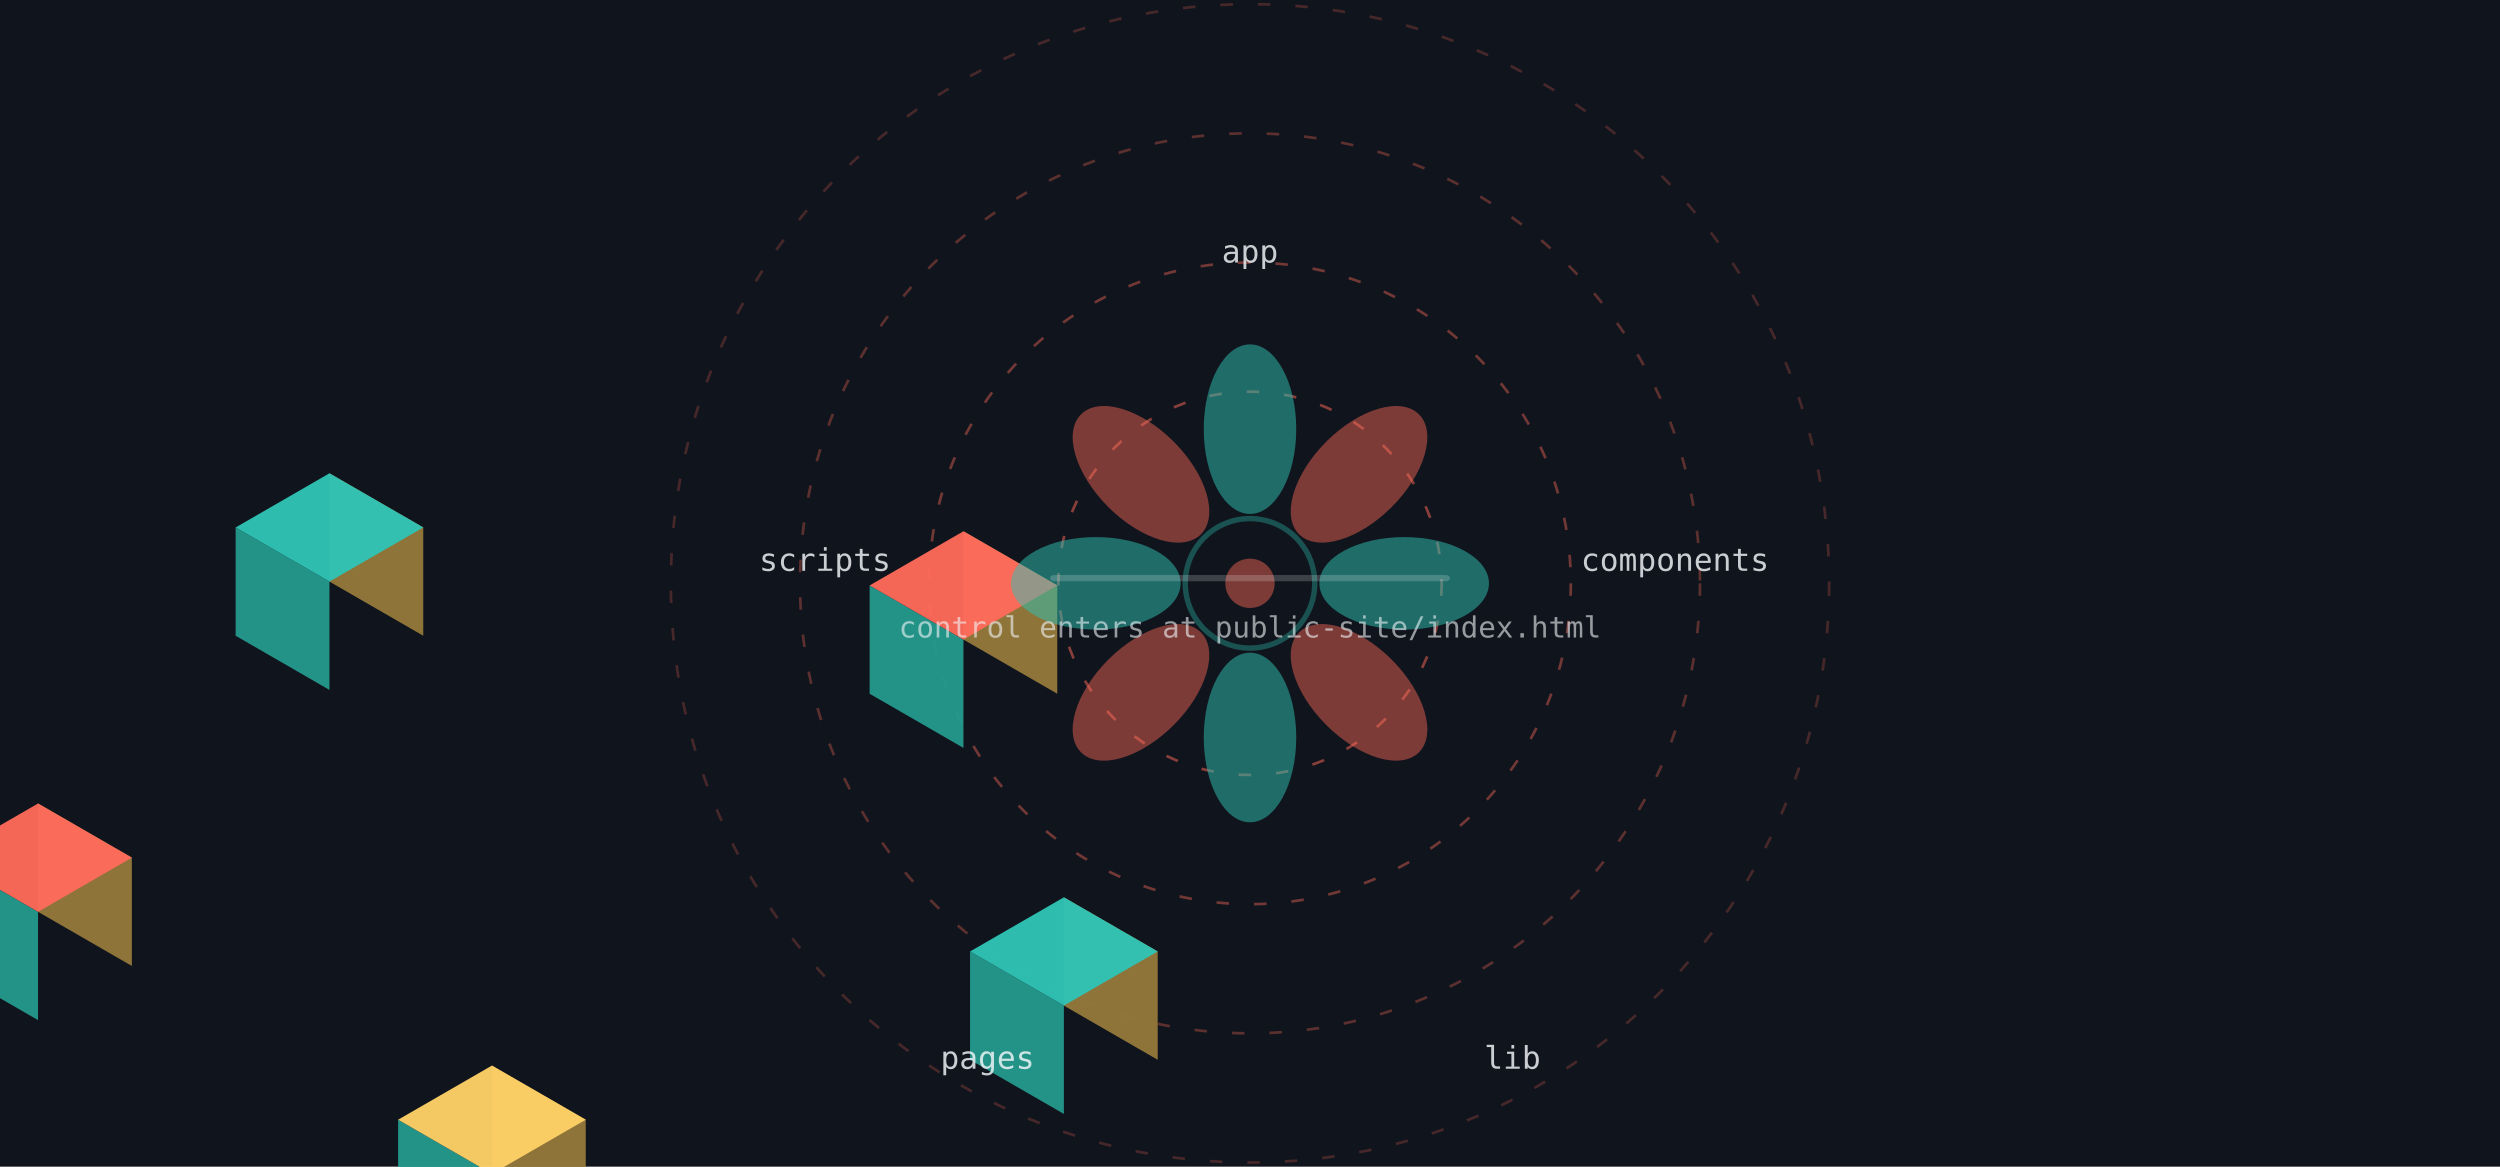
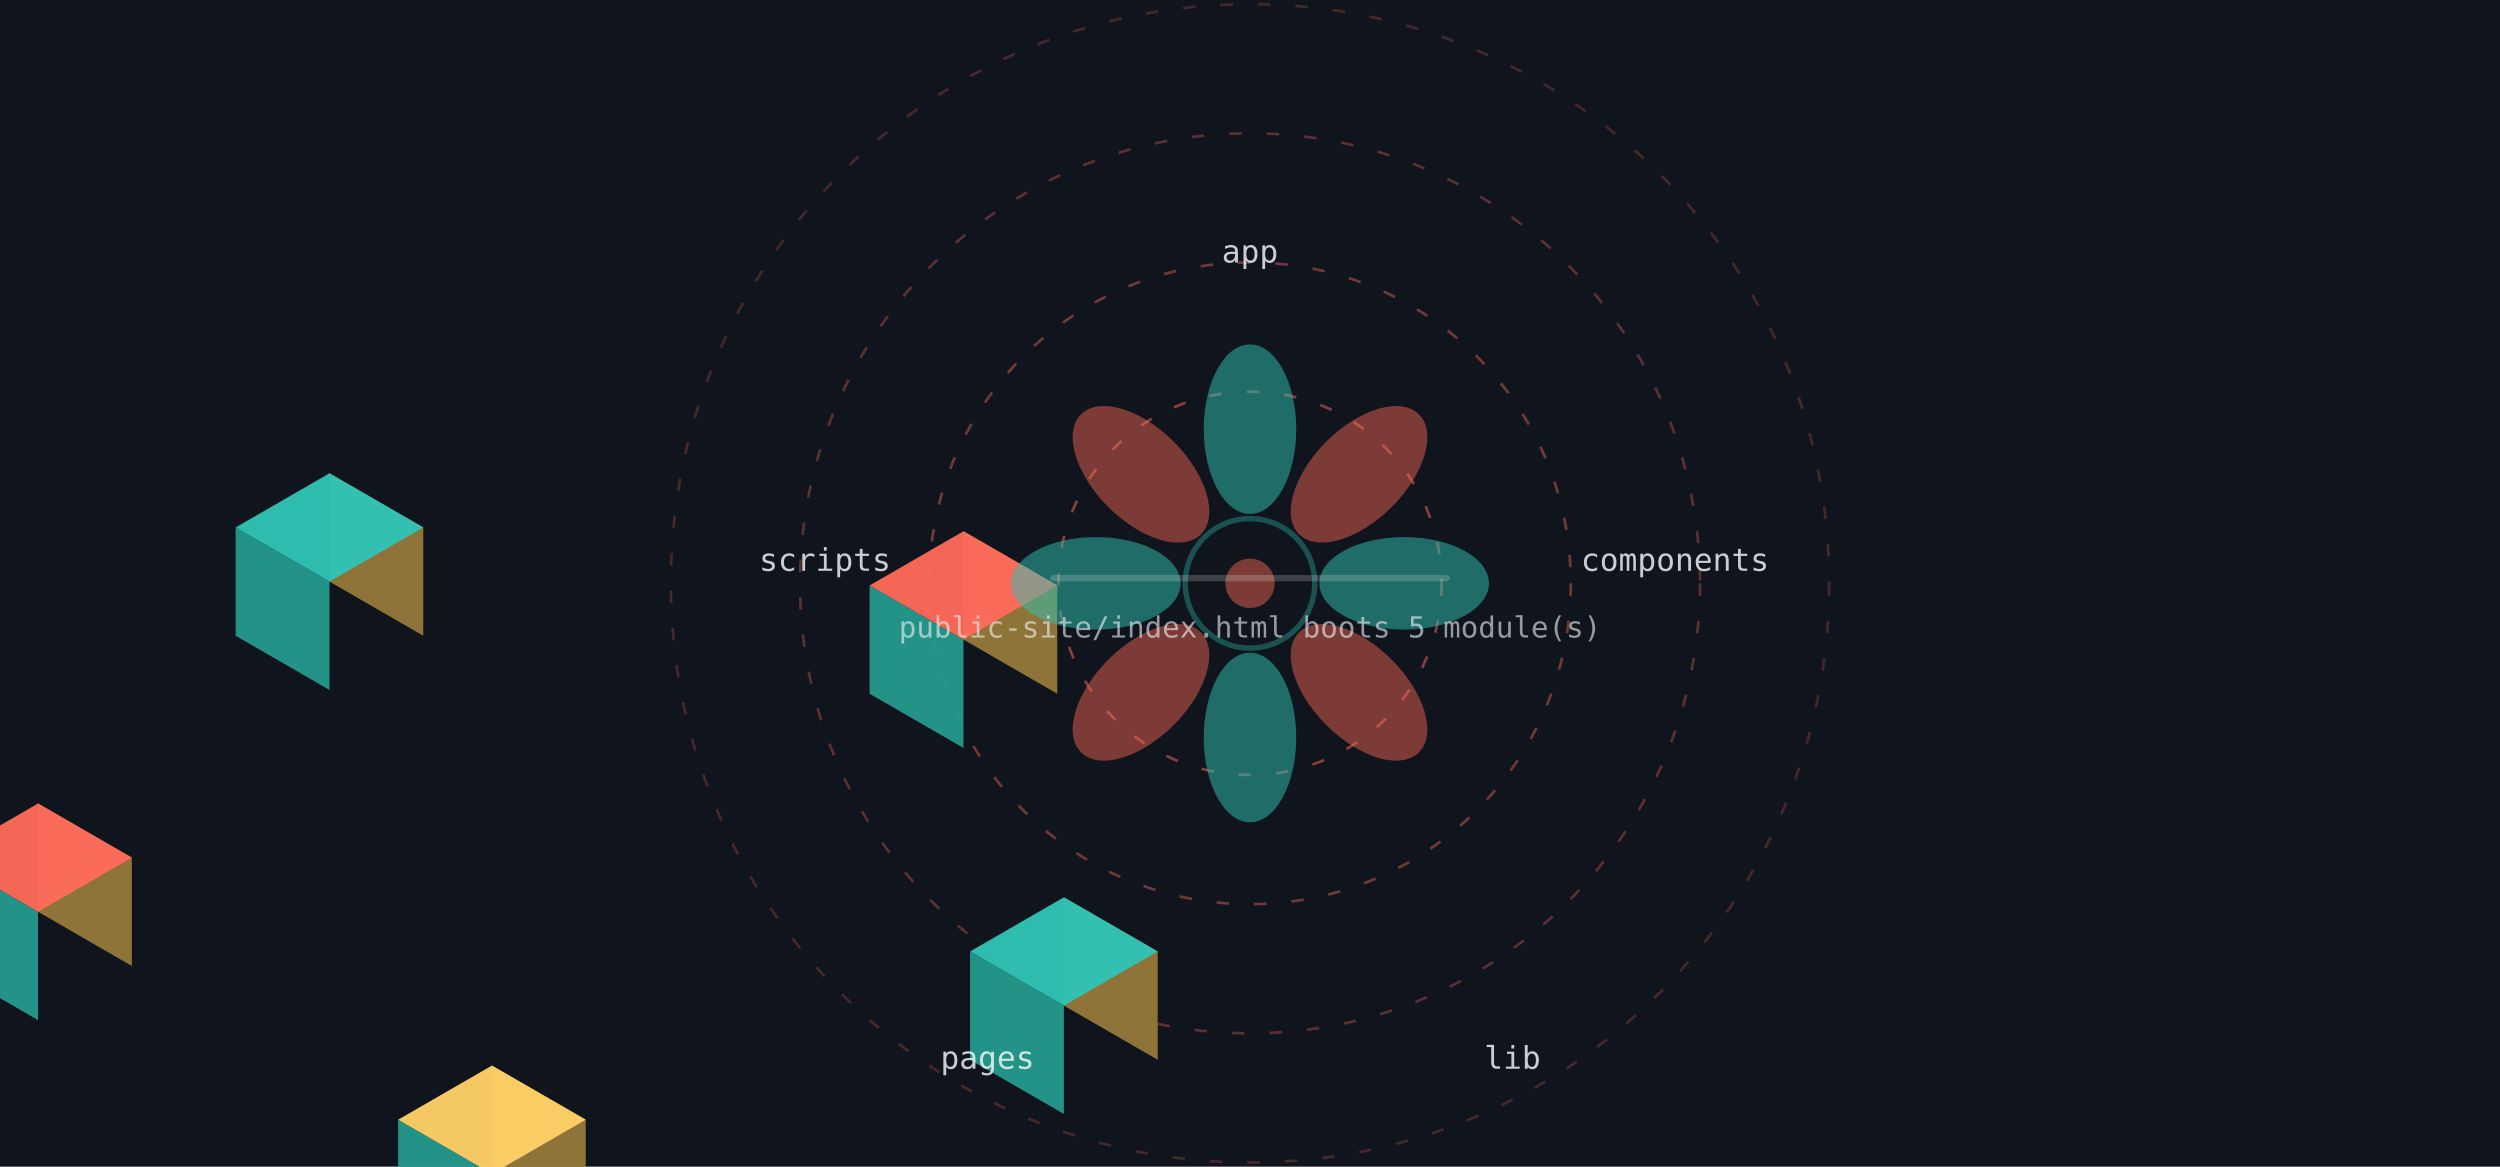
<svg xmlns="http://www.w3.org/2000/svg" viewBox="0 0 1200 560" width="1200" height="560" role="img" aria-label="redwoud workflow">
  <rect width="1200" height="560" fill="#10141c" />
  <defs>
    <linearGradient id="gk" x1="0" y1="0" x2="1" y2="1">
      <stop offset="0%" stop-color="#ff6b5a" />
      <stop offset="100%" stop-color="#2ec4b6" />
    </linearGradient>
  </defs>
  <circle cx="600.00" cy="280.00" r="92.00" fill="none" stroke="rgba(255,107,90,0.500)" stroke-width="1.30" opacity="1.00" stroke-dasharray="6 12" />
  <circle cx="600.00" cy="280.00" r="154.00" fill="none" stroke="rgba(255,107,90,0.410)" stroke-width="1.30" opacity="1.00" stroke-dasharray="6 12" />
  <circle cx="600.00" cy="280.00" r="216.00" fill="none" stroke="rgba(255,107,90,0.320)" stroke-width="1.30" opacity="1.00" stroke-dasharray="6 12" />
  <circle cx="600.00" cy="280.00" r="278.00" fill="none" stroke="rgba(255,107,90,0.230)" stroke-width="1.30" opacity="1.00" stroke-dasharray="6 12" />
  <polygon points="462.46,307.00 507.49,333.00 507.49,281.00 462.46,255.00" fill="#94793b" opacity="0.95" />
  <polygon points="417.42,333.00 462.46,359.00 462.46,307.00 417.42,281.00" fill="#24998e" opacity="0.95" />
  <polygon points="462.46,255.00 507.49,281.00 462.46,307.00 417.42,281.00" fill="#ff6b5a" opacity="0.95" />
  <text x="600" y="126" font-family="ui-monospace,Menlo,monospace" font-size="15" fill="rgba(242,245,249,0.820)" text-anchor="middle">app</text>
  <polygon points="510.66,482.70 555.69,508.70 555.69,456.70 510.66,430.70" fill="#94793b" opacity="0.95" />
  <polygon points="465.62,508.70 510.66,534.70 510.66,482.70 465.62,456.70" fill="#24998e" opacity="0.95" />
  <polygon points="510.66,430.70 555.69,456.70 510.66,482.70 465.62,456.70" fill="#2ec4b6" opacity="0.95" />
  <text x="804" y="274" font-family="ui-monospace,Menlo,monospace" font-size="15" fill="rgba(242,245,249,0.820)" text-anchor="middle">components</text>
  <polygon points="236.13,563.46 281.16,589.46 281.16,537.46 236.13,511.46" fill="#94793b" opacity="0.95" />
  <polygon points="191.09,589.46 236.13,615.46 236.13,563.46 191.09,537.46" fill="#24998e" opacity="0.95" />
  <polygon points="236.13,511.46 281.16,537.46 236.13,563.46 191.09,537.46" fill="#ffd166" opacity="0.95" />
  <text x="726" y="513" font-family="ui-monospace,Menlo,monospace" font-size="15" fill="rgba(242,245,249,0.820)" text-anchor="middle">lib</text>
  <polygon points="18.26,437.67 63.29,463.67 63.29,411.67 18.26,385.67" fill="#94793b" opacity="0.95" />
  <polygon points="-26.77,463.67 18.26,489.67 18.26,437.67 -26.77,411.67" fill="#24998e" opacity="0.95" />
  <polygon points="18.26,385.67 63.29,411.67 18.26,437.67 -26.77,411.67" fill="#ff6b5a" opacity="0.95" />
  <text x="474" y="513" font-family="ui-monospace,Menlo,monospace" font-size="15" fill="rgba(242,245,249,0.820)" text-anchor="middle">pages</text>
  <polygon points="158.14,279.17 203.17,305.17 203.17,253.17 158.14,227.17" fill="#94793b" opacity="0.95" />
  <polygon points="113.11,305.17 158.14,331.17 158.14,279.17 113.11,253.17" fill="#24998e" opacity="0.95" />
  <polygon points="158.14,227.17 203.17,253.17 158.14,279.17 113.11,253.17" fill="#2ec4b6" opacity="0.95" />
  <text x="396" y="274" font-family="ui-monospace,Menlo,monospace" font-size="15" fill="rgba(242,245,249,0.820)" text-anchor="middle">scripts</text>
  <ellipse cx="600.00" cy="206.00" rx="22.20" ry="40.70" fill="rgba(46,196,182,0.500)" opacity="1.00" transform="rotate(0.0 600.00 206.00)" />
  <ellipse cx="652.33" cy="227.67" rx="22.20" ry="40.70" fill="rgba(255,107,90,0.450)" opacity="1.00" transform="rotate(45.0 652.33 227.67)" />
  <ellipse cx="674.00" cy="280.00" rx="22.20" ry="40.70" fill="rgba(46,196,182,0.500)" opacity="1.00" transform="rotate(90.0 674.00 280.00)" />
  <ellipse cx="652.33" cy="332.33" rx="22.20" ry="40.70" fill="rgba(255,107,90,0.450)" opacity="1.00" transform="rotate(135.0 652.33 332.33)" />
  <ellipse cx="600.00" cy="354.00" rx="22.20" ry="40.70" fill="rgba(46,196,182,0.500)" opacity="1.00" transform="rotate(180.0 600.00 354.00)" />
  <ellipse cx="547.67" cy="332.33" rx="22.20" ry="40.70" fill="rgba(255,107,90,0.450)" opacity="1.00" transform="rotate(225.0 547.67 332.33)" />
  <ellipse cx="526.00" cy="280.00" rx="22.20" ry="40.70" fill="rgba(46,196,182,0.500)" opacity="1.00" transform="rotate(270.0 526.00 280.00)" />
  <ellipse cx="547.67" cy="227.67" rx="22.20" ry="40.70" fill="rgba(255,107,90,0.450)" opacity="1.00" transform="rotate(315.0 547.67 227.67)" />
  <circle cx="600.00" cy="280.00" r="31.08" fill="none" stroke="rgba(46,196,182,0.500)" stroke-width="2.59" opacity="0.70" />
  <circle cx="600.00" cy="280.00" r="11.84" fill="rgba(255,107,90,0.450)" opacity="1.00" />
  <rect x="504.00" y="276.00" width="192.00" height="3.00" rx="2.00" fill="rgba(242,245,249,0.200)" opacity="1.00" />
-   <text x="600" y="306" font-family="ui-monospace,Menlo,monospace" font-size="14" fill="rgba(242,245,249,0.600)" text-anchor="middle">control enters at public-site/index.html</text>
+   <text x="600" y="306" font-family="ui-monospace,Menlo,monospace" font-size="14" fill="rgba(242,245,249,0.600)" text-anchor="middle">public-site/index.html boots 5 module(s)</text>
</svg>
